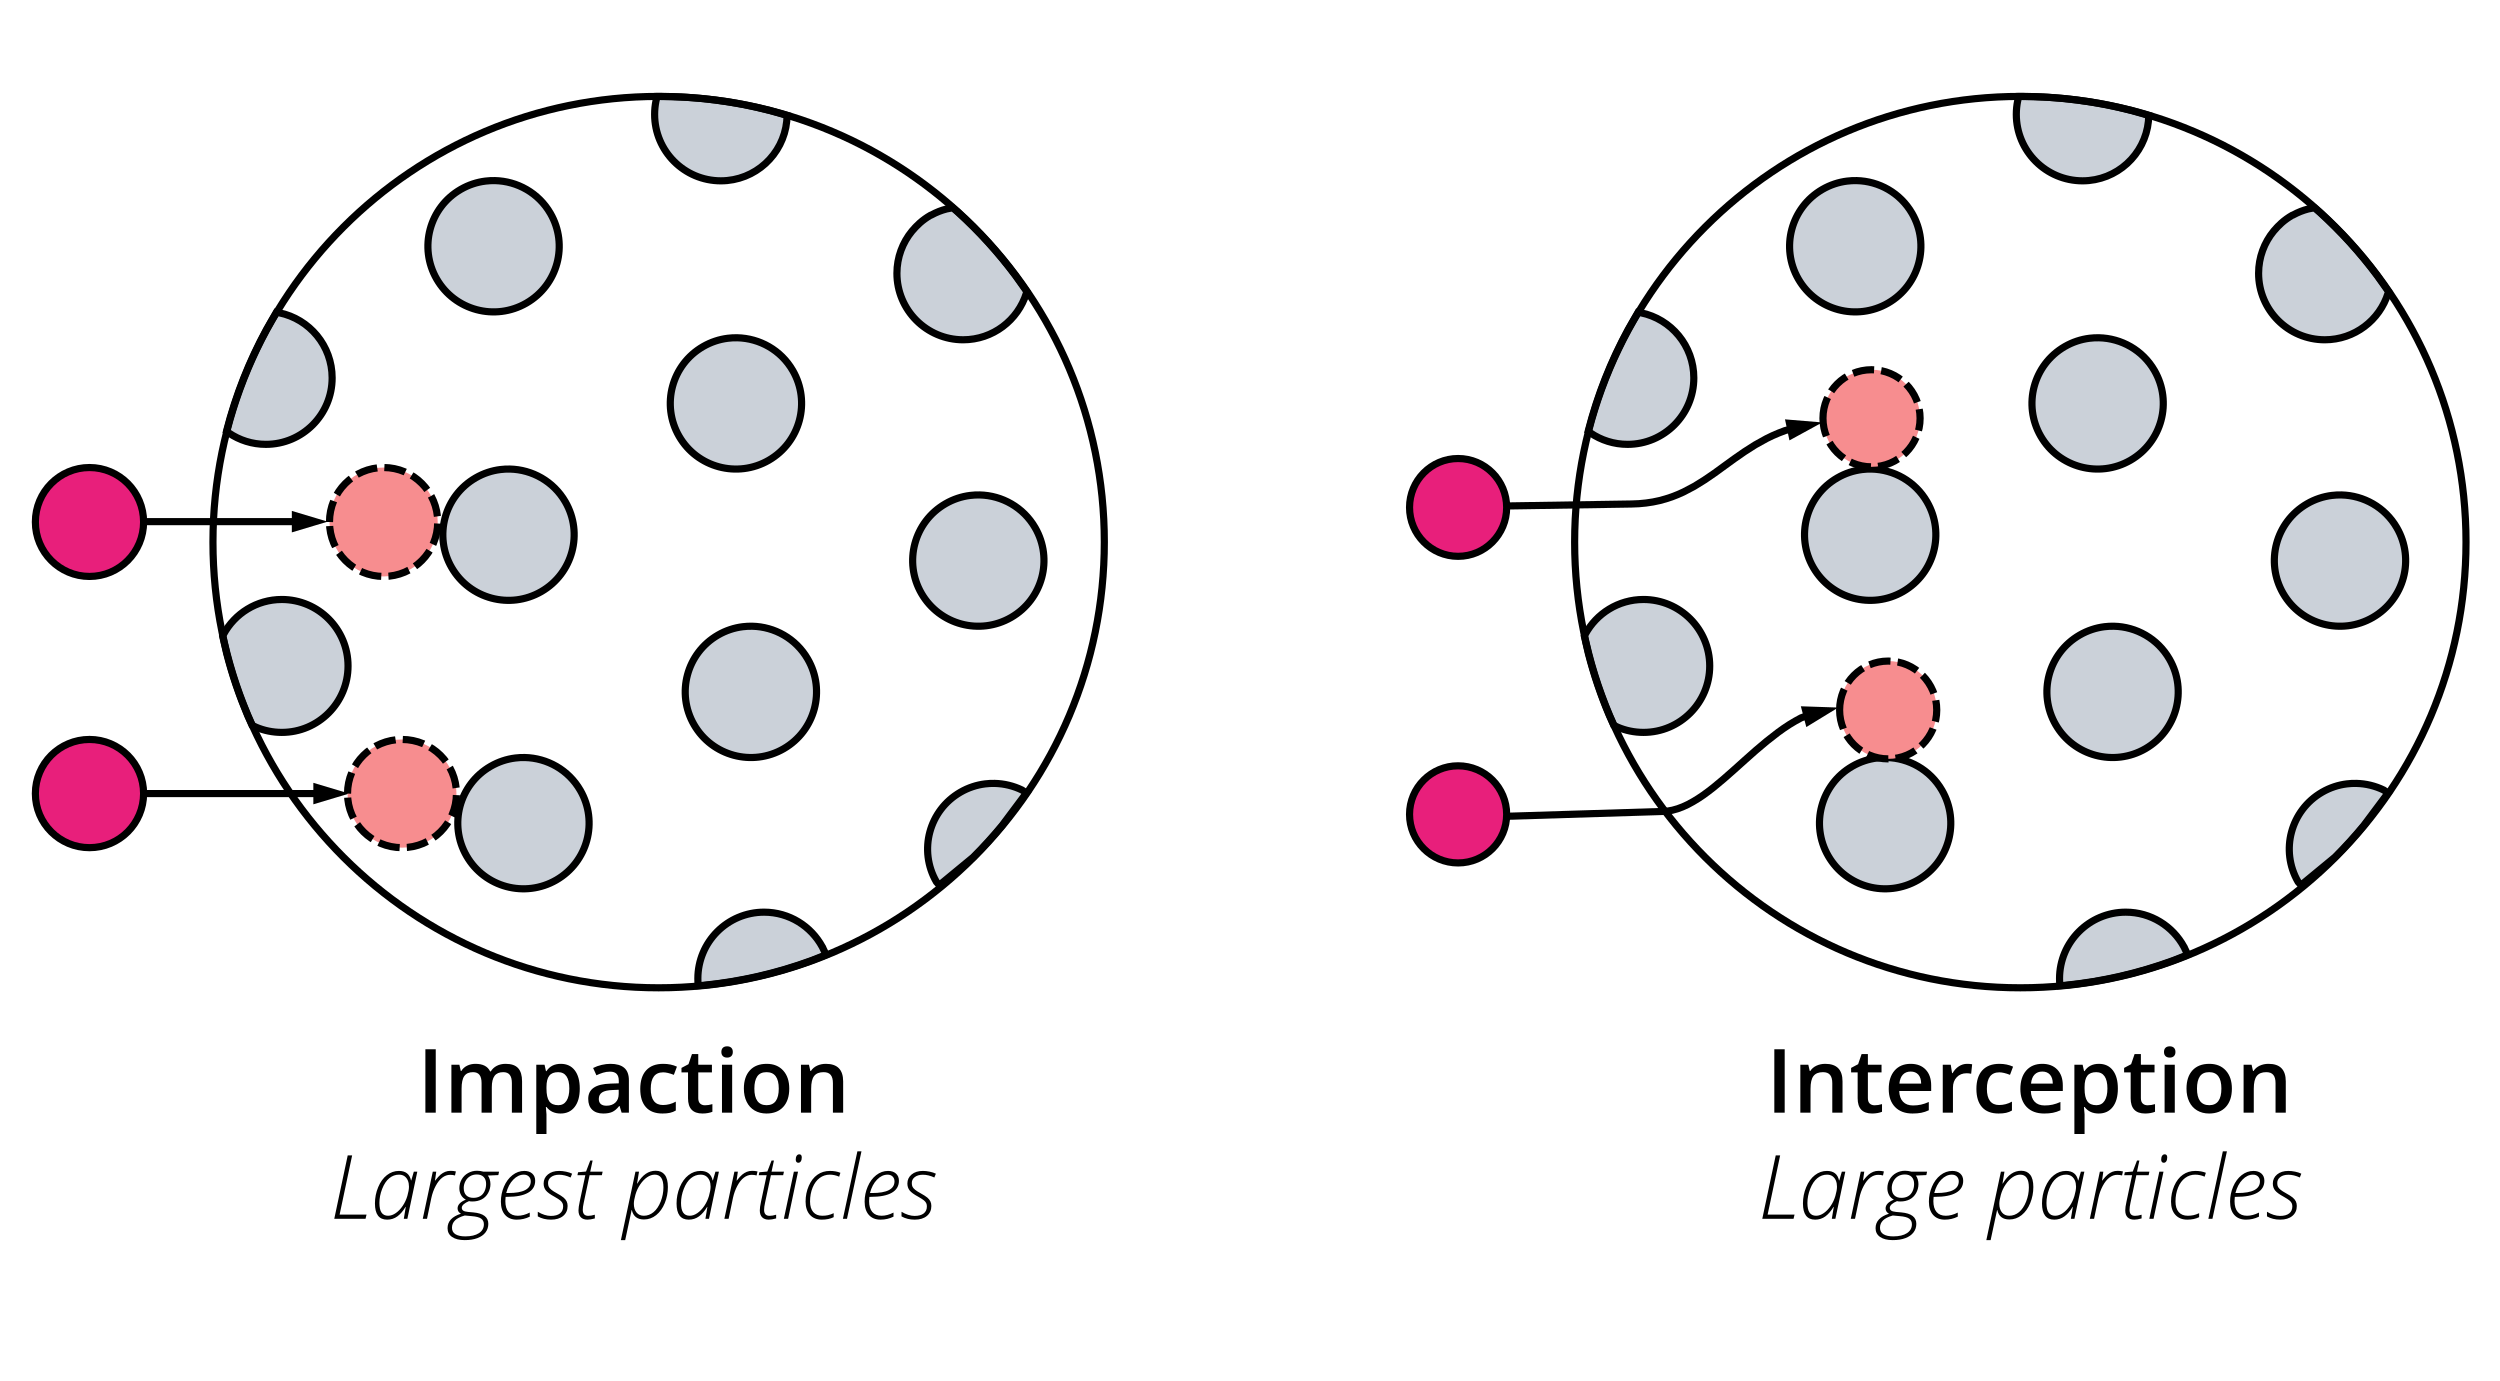
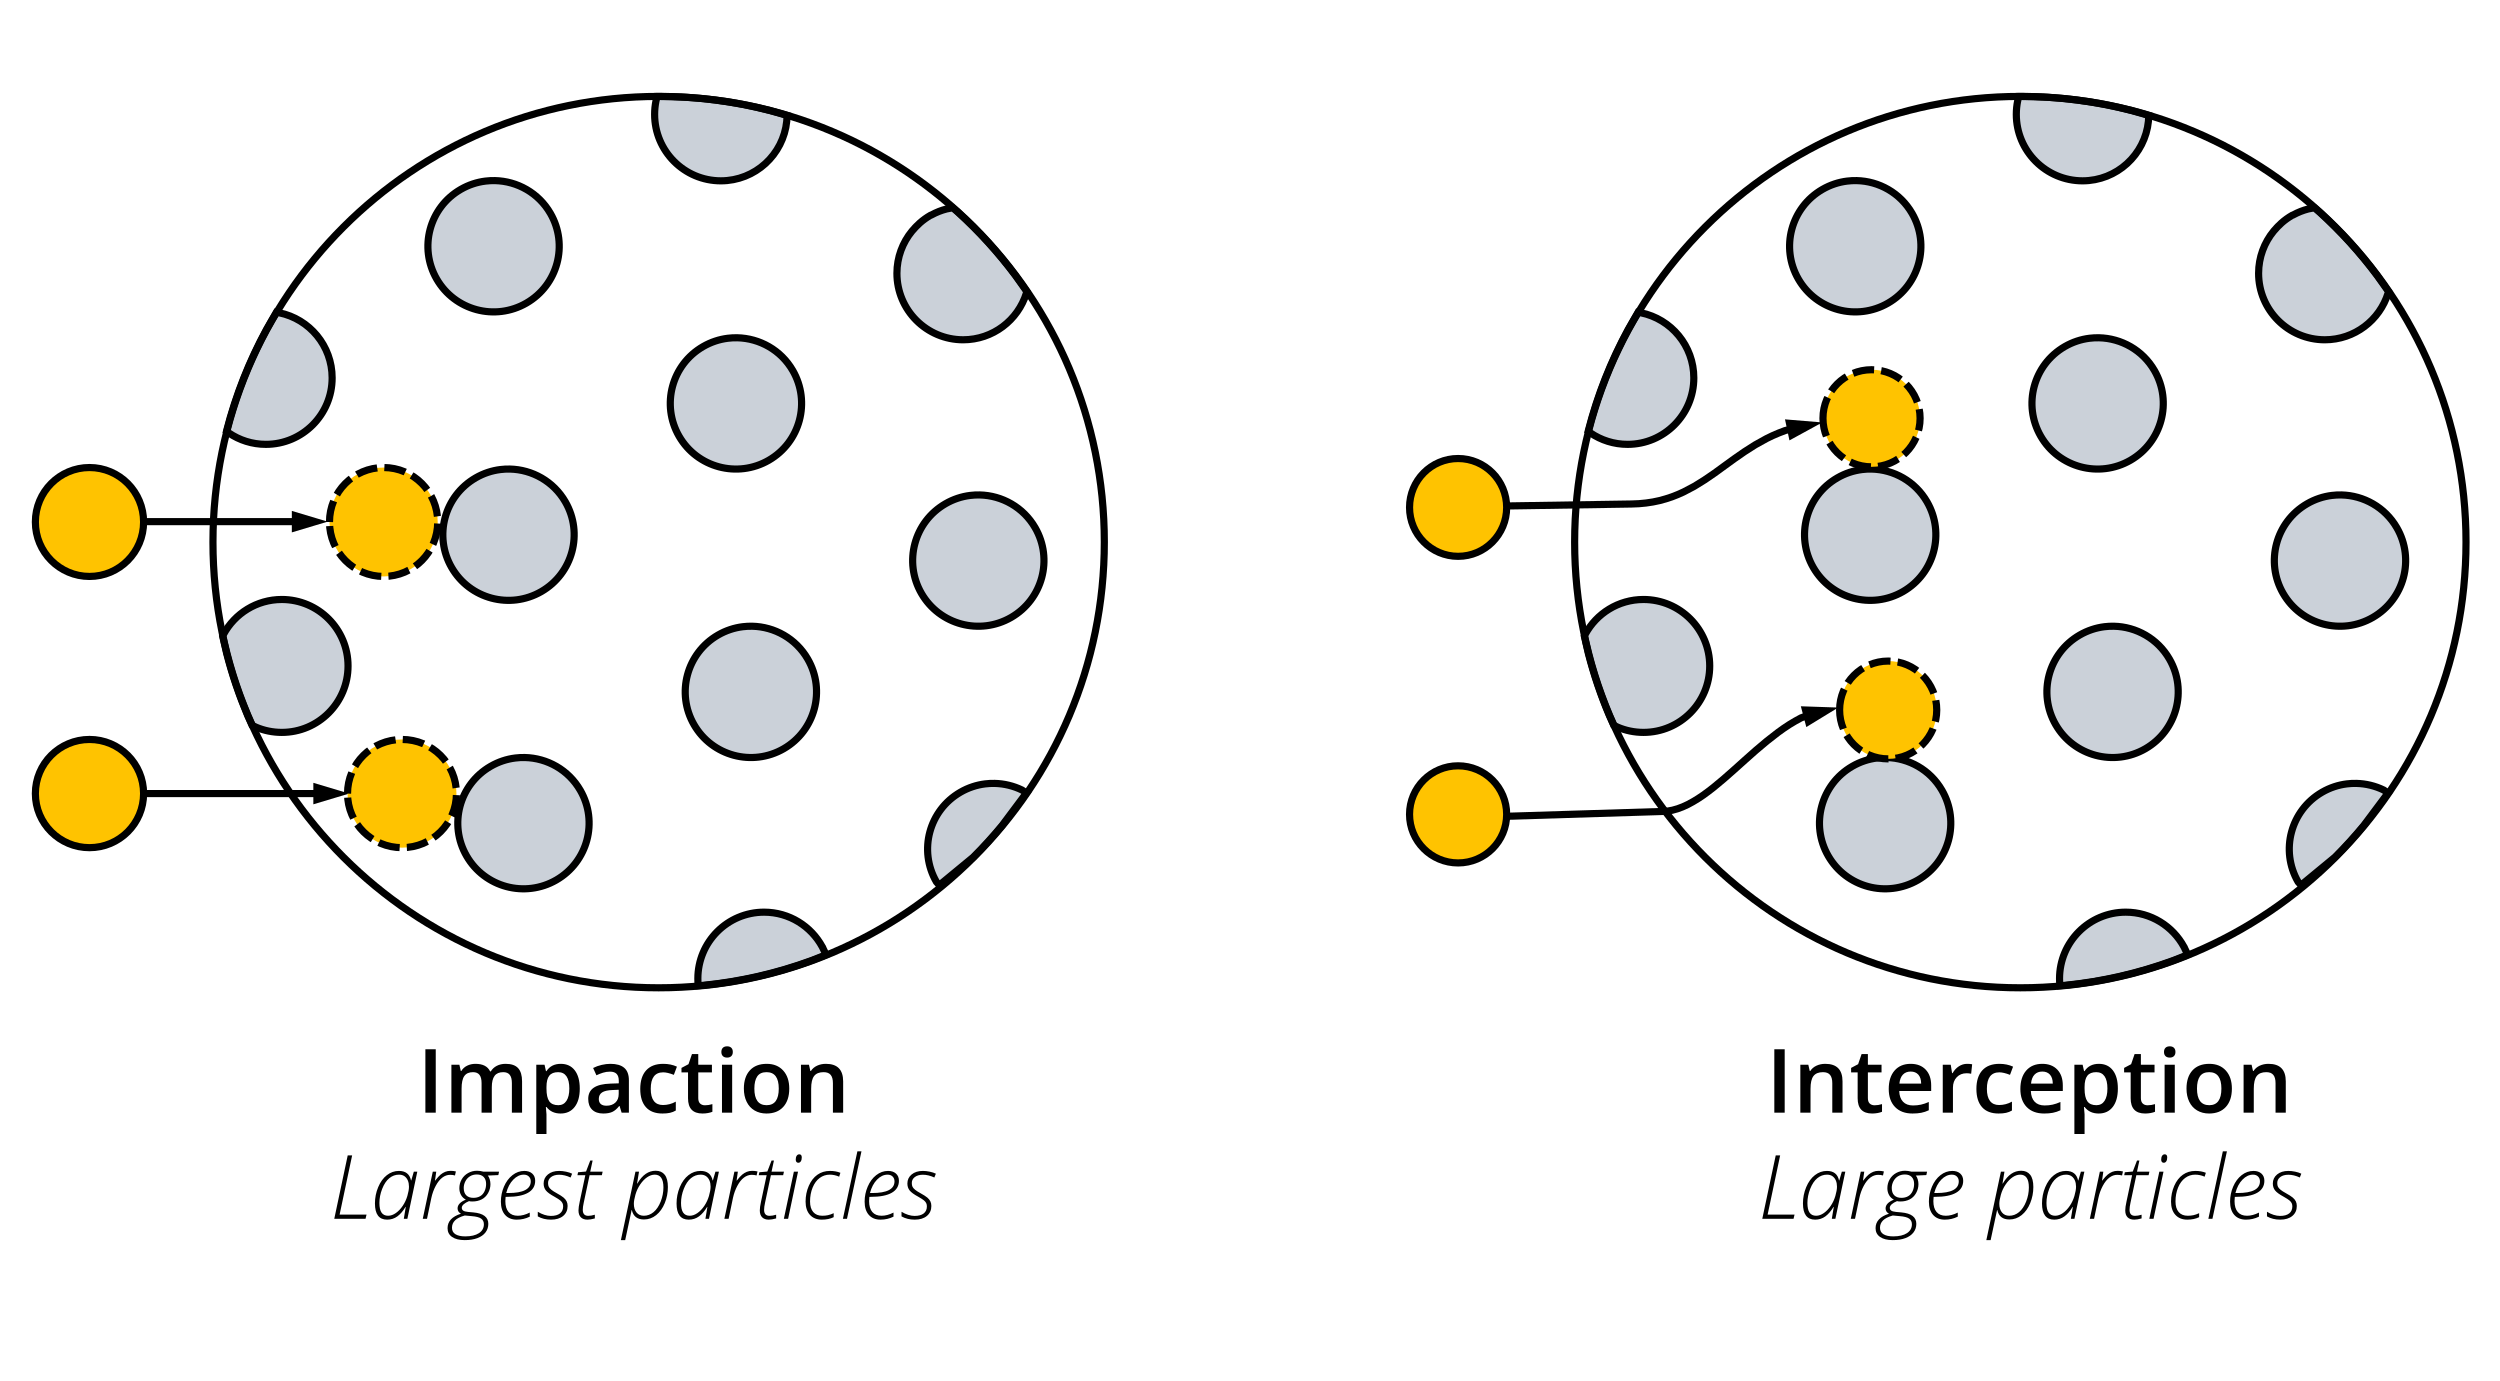
<svg xmlns="http://www.w3.org/2000/svg" width="3604" height="1990" viewBox="0 0 3604 1990" overflow="hidden">
  <defs>
    <clipPath id="clip0">
      <rect x="-2433" y="1115" width="3604" height="1990" />
    </clipPath>
  </defs>
  <g clip-path="url(#clip0)" transform="translate(2433 -1115)">
    <path d="M-1331.49 2429.98C-1295.23 2429.98-1263.7 2450.25-1247.53 2480.12L-1247.44 2480.31-1247.01 2480.93-1246.72 2481.81-1243.51 2488.49-1242.4 2491.54-1263.16 2499.73C-1312.35 2517.74-1364.37 2529.91-1418.36 2535.39L-1426.41 2536-1426.48 2535.58C-1426.8 2532.36-1426.97 2529.09-1426.97 2525.79-1426.97 2472.87-1384.22 2429.98-1331.49 2429.98ZM-999.087 2244.36C-985.39 2244.66-971.902 2247.94-959.609 2253.92L-953.348 2258.2-988.289 2304.92-988.311 2304.95C-1001.4 2320.81-1015.24 2336.03-1029.78 2350.56L-1029.78 2350.57-1078.87 2391.07-1083.08 2386.3C-1109.22 2341.04-1093.71 2283.16-1048.44 2257.03-1037.12 2250.49-1025.02 2246.56-1012.82 2245.05-1008.24 2244.48-1003.65 2244.25-999.087 2244.36ZM-1676.36 2207.05C-1644.4 2207.76-1613.57 2224.65-1596.42 2254.36-1570.29 2299.62-1585.8 2357.49-1631.06 2383.63-1676.33 2409.76-1734.22 2394.25-1760.35 2348.99-1786.49 2303.73-1770.98 2245.85-1725.71 2219.72-1714.39 2213.18-1702.29 2209.25-1690.09 2207.74-1685.51 2207.17-1680.92 2206.94-1676.36 2207.05ZM-1348.49 2017.78C-1316.54 2018.5-1285.71 2035.39-1268.56 2065.09-1242.42 2110.35-1257.93 2168.23-1303.2 2194.36-1348.47 2220.49-1406.35 2204.99-1432.49 2159.72-1458.63 2114.46-1443.12 2056.58-1397.85 2030.45-1386.53 2023.92-1374.43 2019.99-1362.22 2018.47-1357.65 2017.91-1353.06 2017.68-1348.49 2017.78ZM-2026.76 1979.21C-1974.02 1979.21-1931.27 2022.11-1931.27 2075.02-1931.27 2127.93-1974.02 2170.82-2026.76 2170.82-2039.94 2170.82-2052.5 2168.14-2063.92 2163.3L-2069.59 2160.55-2076 2146.38C-2088.19 2117.57-2098.34 2087.67-2106.26 2056.89L-2112 2032.03-2110.72 2029.35C-2094.55 1999.49-2063.01 1979.21-2026.76 1979.21ZM-1020.63 1828.51C-988.672 1829.23-957.848 1846.12-940.696 1875.82-914.56 1921.09-930.07 1978.96-975.339 2005.09-1020.61 2031.23-1078.49 2015.72-1104.63 1970.46-1130.76 1925.19-1115.25 1867.32-1069.98 1841.19-1058.67 1834.65-1046.56 1830.72-1034.36 1829.21-1029.79 1828.64-1025.2 1828.41-1020.63 1828.51ZM-1697.9 1791.2C-1665.94 1791.92-1635.12 1808.81-1617.97 1838.51-1591.83 1883.78-1607.34 1941.65-1652.61 1967.78-1697.88 1993.92-1755.76 1978.41-1781.9 1933.15-1808.03 1887.88-1792.52 1830.01-1747.25 1803.88-1735.94 1797.34-1723.83 1793.41-1711.63 1791.9-1707.05 1791.33-1702.47 1791.1-1697.9 1791.2ZM-1370.04 1601.94C-1338.08 1602.66-1307.25 1619.54-1290.1 1649.25-1263.97 1694.51-1279.48 1752.39-1324.75 1778.52-1370.01 1804.65-1427.9 1789.14-1454.03 1743.88-1480.17 1698.62-1464.66 1640.74-1419.39 1614.61-1408.07 1608.08-1395.97 1604.15-1383.77 1602.63-1379.19 1602.06-1374.6 1601.84-1370.04 1601.94ZM-2034.63 1565.27-2030.43 1565.92C-1986.92 1574.85-1954.19 1613.48-1954.19 1659.78-1954.19 1712.69-1996.94 1755.58-2049.67 1755.58-2069.45 1755.58-2087.82 1749.55-2103.06 1739.22L-2106.46 1736.67-2106.26 1735.82C-2093.06 1684.51-2073.67 1635.68-2048.95 1590.17ZM-1059.43 1414.52-1052.09 1420.87C-1021.66 1448.52-993.904 1479.05-969.239 1512.02L-952.74 1535.22-953.328 1537.52C-965.417 1576.52-1001.67 1604.83-1044.52 1604.83-1097.25 1604.83-1140 1561.94-1140 1509.03-1140 1485.88-1131.82 1464.64-1118.2 1448.08L-1114.9 1444.45-1113.78 1443.1-1112.94 1442.28-1112.03 1441.28-1110.38 1439.77-1107.09 1436.54C-1102.38 1432.37-1097.19 1428.61-1091.53 1425.34L-1090.24 1424.91-1090.03 1424.78C-1083.27 1421.09-1076.01 1418.2-1068.38 1416.23ZM-1719.45 1375.36C-1687.49 1376.08-1656.66 1392.97-1639.51 1422.67-1613.37 1467.93-1628.88 1525.81-1674.15 1551.94-1719.42 1578.08-1777.3 1562.57-1803.44 1517.3-1829.58 1472.04-1814.07 1414.17-1768.8 1388.03-1757.48 1381.5-1745.38 1377.57-1733.17 1376.06-1728.6 1375.49-1724.01 1375.26-1719.45 1375.36ZM-1484.05 1254C-1428.61 1254-1374.81 1261.02-1323.49 1274.22L-1298.4 1281.35-1298.82 1289.68C-1303.71 1337.99-1344.37 1375.69-1393.81 1375.69-1446.54 1375.69-1489.29 1332.79-1489.29 1279.88-1489.29 1273.27-1488.62 1266.81-1487.35 1260.57L-1485.68 1254.04Z" stroke="#000000" stroke-width="10.333" stroke-miterlimit="8" fill="#CBD1D9" fill-rule="evenodd" />
    <path d="M631.511 2429.98C667.766 2429.98 699.301 2450.25 715.47 2480.12L715.562 2480.31 715.985 2480.93 716.279 2481.81 719.49 2488.49 720.602 2491.54 699.844 2499.73C650.645 2517.74 598.63 2529.91 544.637 2535.39L536.585 2536 536.522 2535.58C536.196 2532.36 536.029 2529.09 536.029 2525.79 536.029 2472.87 578.778 2429.98 631.511 2429.98ZM963.913 2244.36C977.61 2244.66 991.098 2247.94 1003.39 2253.92L1009.65 2258.2 974.711 2304.92 974.689 2304.95C961.597 2320.81 947.757 2336.03 933.225 2350.56L933.217 2350.57 884.126 2391.07 879.917 2386.3C853.781 2341.04 869.291 2283.16 914.559 2257.03 925.876 2250.49 937.982 2246.56 950.183 2245.05 954.759 2244.48 959.347 2244.25 963.913 2244.36ZM286.644 2207.05C318.603 2207.76 349.427 2224.65 366.578 2254.36 392.714 2299.62 377.204 2357.49 331.936 2383.63 286.668 2409.76 228.784 2394.25 202.648 2348.99 176.512 2303.73 192.022 2245.85 237.29 2219.72 248.607 2213.18 260.713 2209.25 272.914 2207.74 277.489 2207.17 282.078 2206.94 286.644 2207.05ZM614.505 2017.78C646.465 2018.5 677.289 2035.39 694.441 2065.09 720.577 2110.35 705.067 2168.23 659.798 2194.36 614.53 2220.49 556.646 2204.99 530.51 2159.72 504.374 2114.46 519.884 2056.58 565.152 2030.45 576.47 2023.92 588.575 2019.99 600.776 2018.47 605.351 2017.91 609.94 2017.68 614.505 2017.78ZM-63.757 1979.21C-11.024 1979.21 31.725 2022.11 31.725 2075.02 31.725 2127.93-11.024 2170.82-63.757 2170.82-76.941 2170.82-89.5 2168.14-100.923 2163.3L-106.594 2160.55-113.001 2146.38C-125.192 2117.57-135.34 2087.67-143.262 2056.89L-149 2032.03-147.716 2029.35C-131.547 1999.49-100.012 1979.21-63.757 1979.21ZM942.369 1828.51C974.328 1829.23 1005.15 1846.12 1022.3 1875.82 1048.44 1921.09 1032.93 1978.96 987.661 2005.09 942.392 2031.23 884.508 2015.72 858.372 1970.46 832.237 1925.19 847.747 1867.32 893.015 1841.19 904.333 1834.65 916.438 1830.72 928.639 1829.21 933.214 1828.64 937.803 1828.41 942.369 1828.51ZM265.1 1791.2C297.059 1791.92 327.883 1808.81 345.035 1838.51 371.171 1883.78 355.661 1941.65 310.392 1967.78 265.123 1993.92 207.239 1978.41 181.103 1933.15 154.967 1887.88 170.477 1830.01 215.746 1803.88 227.064 1797.34 239.169 1793.41 251.37 1791.9 255.945 1791.33 260.534 1791.1 265.1 1791.2ZM592.962 1601.94C624.922 1602.66 655.746 1619.54 672.897 1649.25 699.033 1694.51 683.523 1752.39 638.255 1778.52 592.987 1804.65 535.102 1789.14 508.967 1743.88 482.831 1698.62 498.341 1640.74 543.609 1614.61 554.926 1608.08 567.032 1604.15 579.233 1602.63 583.808 1602.06 588.397 1601.84 592.962 1601.94ZM-71.632 1565.27-67.428 1565.92C-23.918 1574.85 8.811 1613.48 8.811 1659.78 8.811 1712.69-33.938 1755.58-86.671 1755.58-106.446 1755.58-124.817 1749.55-140.056 1739.22L-143.458 1736.67-143.262 1735.82C-130.058 1684.51-110.673 1635.68-85.948 1590.17ZM903.575 1414.52 910.913 1420.87C941.337 1448.52 969.096 1479.05 993.761 1512.02L1010.26 1535.22 1009.67 1537.52C997.583 1576.52 961.329 1604.83 918.483 1604.83 865.749 1604.83 823 1561.94 823 1509.03 823 1485.88 831.183 1464.64 844.804 1448.08L848.096 1444.45 849.225 1443.1 850.061 1442.28 850.966 1441.28 852.624 1439.77 855.914 1436.54C860.619 1432.37 865.813 1428.61 871.471 1425.34L872.759 1424.91 872.97 1424.78C879.735 1421.09 886.993 1418.2 894.62 1416.23ZM243.555 1375.36C275.514 1376.08 306.339 1392.97 323.491 1422.67 349.627 1467.93 334.116 1525.81 288.848 1551.94 243.58 1578.08 185.695 1562.57 159.56 1517.3 133.424 1472.04 148.934 1414.17 194.202 1388.03 205.519 1381.5 217.625 1377.57 229.825 1376.06 234.401 1375.49 238.989 1375.26 243.555 1375.36ZM478.952 1254C534.391 1254 588.189 1261.02 639.507 1274.22L664.6 1281.35 664.181 1289.68C659.292 1337.99 618.629 1375.69 569.192 1375.69 516.458 1375.69 473.709 1332.79 473.709 1279.88 473.709 1273.27 474.377 1266.81 475.649 1260.57L477.323 1254.04Z" stroke="#000000" stroke-width="10.333" stroke-miterlimit="8" fill="#CBD1D9" fill-rule="evenodd" />
    <path d="M-2126 1896.5C-2126 1541.66-1838.34 1254-1483.5 1254-1128.66 1254-841 1541.66-841 1896.5-841 2251.34-1128.66 2539-1483.5 2539-1838.34 2539-2126 2251.34-2126 1896.5Z" stroke="#000000" stroke-width="10.333" stroke-miterlimit="8" fill="none" fill-rule="evenodd" />
    <path d="M-2270 1861.83-2007.13 1861.83-2007.13 1872.17-2270 1872.17ZM-2012.3 1851.5-1960.63 1867-2012.3 1882.5Z" />
-     <path d="M-1958 1867.5C-1958 1824.15-1923.08 1789-1880 1789-1836.92 1789-1802 1824.15-1802 1867.5-1802 1910.85-1836.92 1946-1880 1946-1923.08 1946-1958 1910.85-1958 1867.5Z" stroke="#000000" stroke-width="10.333" stroke-miterlimit="8" stroke-dasharray="31 10.333" fill="#F78D8F" fill-rule="evenodd" />
-     <path d="M-2382 1867.5C-2382 1824.15-2347.08 1789-2304 1789-2260.92 1789-2226 1824.15-2226 1867.5-2226 1910.85-2260.92 1946-2304 1946-2347.08 1946-2382 1910.85-2382 1867.5Z" stroke="#000000" stroke-width="10.333" stroke-miterlimit="8" fill="#E81F7B" fill-rule="evenodd" />
+     <path d="M-1958 1867.5C-1958 1824.15-1923.08 1789-1880 1789-1836.92 1789-1802 1824.15-1802 1867.5-1802 1910.85-1836.92 1946-1880 1946-1923.08 1946-1958 1910.85-1958 1867.5Z" stroke="#000000" stroke-width="10.333" stroke-miterlimit="8" stroke-dasharray="31 10.333" fill="#FFC300" fill-rule="evenodd" />
+     <path d="M-2382 1867.5C-2382 1824.15-2347.08 1789-2304 1789-2260.92 1789-2226 1824.15-2226 1867.5-2226 1910.85-2260.92 1946-2304 1946-2347.08 1946-2382 1910.85-2382 1867.5Z" stroke="#000000" stroke-width="10.333" stroke-miterlimit="8" fill="#FFC300" fill-rule="evenodd" />
    <path d="M-2270 2253.83-1976.12 2253.83-1976.12 2264.17-2270 2264.17ZM-1981.29 2243.5-1929.62 2259-1981.29 2274.5Z" />
-     <path d="M-1932 2259C-1932 2215.92-1896.85 2181-1853.5 2181-1810.15 2181-1775 2215.92-1775 2259-1775 2302.08-1810.15 2337-1853.5 2337-1896.85 2337-1932 2302.08-1932 2259Z" stroke="#000000" stroke-width="10.333" stroke-miterlimit="8" stroke-dasharray="31 10.333" fill="#F78D8F" fill-rule="evenodd" />
-     <path d="M-2382 2259C-2382 2215.92-2347.08 2181-2304 2181-2260.92 2181-2226 2215.92-2226 2259-2226 2302.08-2260.92 2337-2304 2337-2347.08 2337-2382 2302.08-2382 2259Z" stroke="#000000" stroke-width="10.333" stroke-miterlimit="8" fill="#E81F7B" fill-rule="evenodd" />
+     <path d="M-1932 2259C-1932 2215.92-1896.85 2181-1853.5 2181-1810.15 2181-1775 2215.92-1775 2259-1775 2302.08-1810.15 2337-1853.5 2337-1896.85 2337-1932 2302.08-1932 2259Z" stroke="#000000" stroke-width="10.333" stroke-miterlimit="8" stroke-dasharray="31 10.333" fill="#FFC300" fill-rule="evenodd" />
+     <path d="M-2382 2259C-2382 2215.92-2347.08 2181-2304 2181-2260.92 2181-2226 2215.92-2226 2259-2226 2302.08-2260.92 2337-2304 2337-2347.08 2337-2382 2302.08-2382 2259Z" stroke="#000000" stroke-width="10.333" stroke-miterlimit="8" fill="#FFC300" fill-rule="evenodd" />
    <path d="M-163 1896.5C-163 1541.66 124.657 1254 479.5 1254 834.343 1254 1122 1541.66 1122 1896.5 1122 2251.34 834.343 2539 479.5 2539 124.657 2539-163 2251.34-163 1896.5Z" stroke="#000000" stroke-width="10.333" stroke-miterlimit="8" fill="none" fill-rule="evenodd" />
-     <path d="M195 1718C195 1679.34 226.34 1648 265 1648 303.66 1648 335 1679.34 335 1718 335 1756.66 303.66 1788 265 1788 226.34 1788 195 1756.66 195 1718Z" stroke="#000000" stroke-width="10.333" stroke-miterlimit="8" stroke-dasharray="31 10.333" fill="#F78D8F" fill-rule="evenodd" />
-     <path d="M219 2138.5C219 2099.56 250.34 2068 289 2068 327.66 2068 359 2099.56 359 2138.5 359 2177.44 327.66 2209 289 2209 250.34 2209 219 2177.44 219 2138.5Z" stroke="#000000" stroke-width="10.333" stroke-miterlimit="8" stroke-dasharray="31 10.333" fill="#F78D8F" fill-rule="evenodd" />
+     <path d="M195 1718C195 1679.34 226.34 1648 265 1648 303.66 1648 335 1679.34 335 1718 335 1756.66 303.66 1788 265 1788 226.34 1788 195 1756.66 195 1718Z" stroke="#000000" stroke-width="10.333" stroke-miterlimit="8" stroke-dasharray="31 10.333" fill="#FFC300" fill-rule="evenodd" />
+     <path d="M219 2138.5C219 2099.56 250.34 2068 289 2068 327.66 2068 359 2099.56 359 2138.5 359 2177.44 327.66 2209 289 2209 250.34 2209 219 2177.44 219 2138.5Z" stroke="#000000" stroke-width="10.333" stroke-miterlimit="8" stroke-dasharray="31 10.333" fill="#FFC300" fill-rule="evenodd" />
    <path d="M-299.082 1839.83-81.269 1836.4-70.52 1835.96-60.433 1834.98-50.838 1833.52-41.627 1831.57-32.874 1829.14-24.363 1826.34-16.201 1823.13-8.293 1819.59 6.969 1811.55 21.464 1802.55 35.65 1792.86 49.712 1782.63 64.03 1772.25 78.864 1761.94 94.408 1752.02 110.991 1742.8 119.868 1738.48 129.082 1734.5 138.591 1730.86 147.233 1728.62 149.784 1738.64 142.284 1740.51 133.168 1744 124.382 1747.77 116.009 1751.83 99.967 1760.73 84.761 1770.43 70.095 1780.62 55.788 1790.99 41.475 1801.39 26.911 1811.33 11.781 1820.7-4.082 1829.03-12.424 1832.75-21.137 1836.16-30.126 1839.11-39.498 1841.68-49.287 1843.73-59.442 1845.27-70.105 1846.29-81.106 1846.73-298.918 1850.17ZM140.243 1719.54 194 1724 146.664 1749.87Z" />
-     <path d="M-401 1846.5C-401 1807.56-369.66 1776-331 1776-292.34 1776-261 1807.56-261 1846.5-261 1885.44-292.34 1917-331 1917-369.66 1917-401 1885.44-401 1846.5Z" stroke="#000000" stroke-width="10.333" stroke-miterlimit="8" fill="#E81F7B" fill-rule="evenodd" />
+     <path d="M-401 1846.5C-401 1807.56-369.66 1776-331 1776-292.34 1776-261 1807.56-261 1846.5-261 1885.44-292.34 1917-331 1917-369.66 1917-401 1885.44-401 1846.5Z" stroke="#000000" stroke-width="10.333" stroke-miterlimit="8" fill="#FFC300" fill-rule="evenodd" />
    <path d="M-269.16 2286.84-37.035 2279.65-29.784 2279.16-22.968 2277.91-16.079 2275.96-9.118 2273.35-2.087 2270.11 4.974 2266.27 12.2 2261.89 19.376 2257.08 26.638 2251.77 33.965 2246.1 48.817 2233.72 63.836 2220.5 79.111 2206.78 94.695 2192.95 110.671 2179.49 126.95 2166.8 135.3 2160.8 143.774 2155.19 152.404 2150.01 161.093 2145.27C161.338 2145.14 161.593 2145.03 161.856 2144.94L170.328 2141.97 173.741 2151.72 165.269 2154.69 166.032 2154.35 157.721 2158.87 149.476 2163.81 141.325 2169.2 133.3 2174.95 117.329 2187.39 101.555 2200.68 86.014 2214.47 70.664 2228.25 55.433 2241.66 40.285 2254.28 32.737 2260.11 25.124 2265.67 17.55 2270.73 9.901 2275.35 2.212 2279.51-5.507 2283.03-13.296 2285.91-21.157 2288.09-29.091 2289.47-36.715 2289.98-268.84 2297.16ZM163.089 2133.17 217 2135 170.987 2163.15Z" />
-     <path d="M-401 2289C-401 2250.34-369.66 2219-331 2219-292.34 2219-261 2250.34-261 2289-261 2327.66-292.34 2359-331 2359-369.66 2359-401 2327.66-401 2289Z" stroke="#000000" stroke-width="10.333" stroke-miterlimit="8" fill="#E81F7B" fill-rule="evenodd" />
+     <path d="M-401 2289C-401 2250.34-369.66 2219-331 2219-292.34 2219-261 2250.34-261 2289-261 2327.66-292.34 2359-331 2359-369.66 2359-401 2327.66-401 2289Z" stroke="#000000" stroke-width="10.333" stroke-miterlimit="8" fill="#FFC300" fill-rule="evenodd" />
    <text font-family="Open Sans,Open Sans_MSFontService,sans-serif" font-weight="600" font-size="128" transform="translate(112.803 2719)">Interception<tspan font-style="italic" font-weight="300" font-size="128" x="-11.667" y="153">Large particles</tspan>
      <tspan font-size="128" x="-1944.63" y="0">Impaction</tspan>
      <tspan font-style="italic" font-weight="300" font-size="128" x="-2070.29" y="153">Largest particles</tspan>
    </text>
  </g>
</svg>
